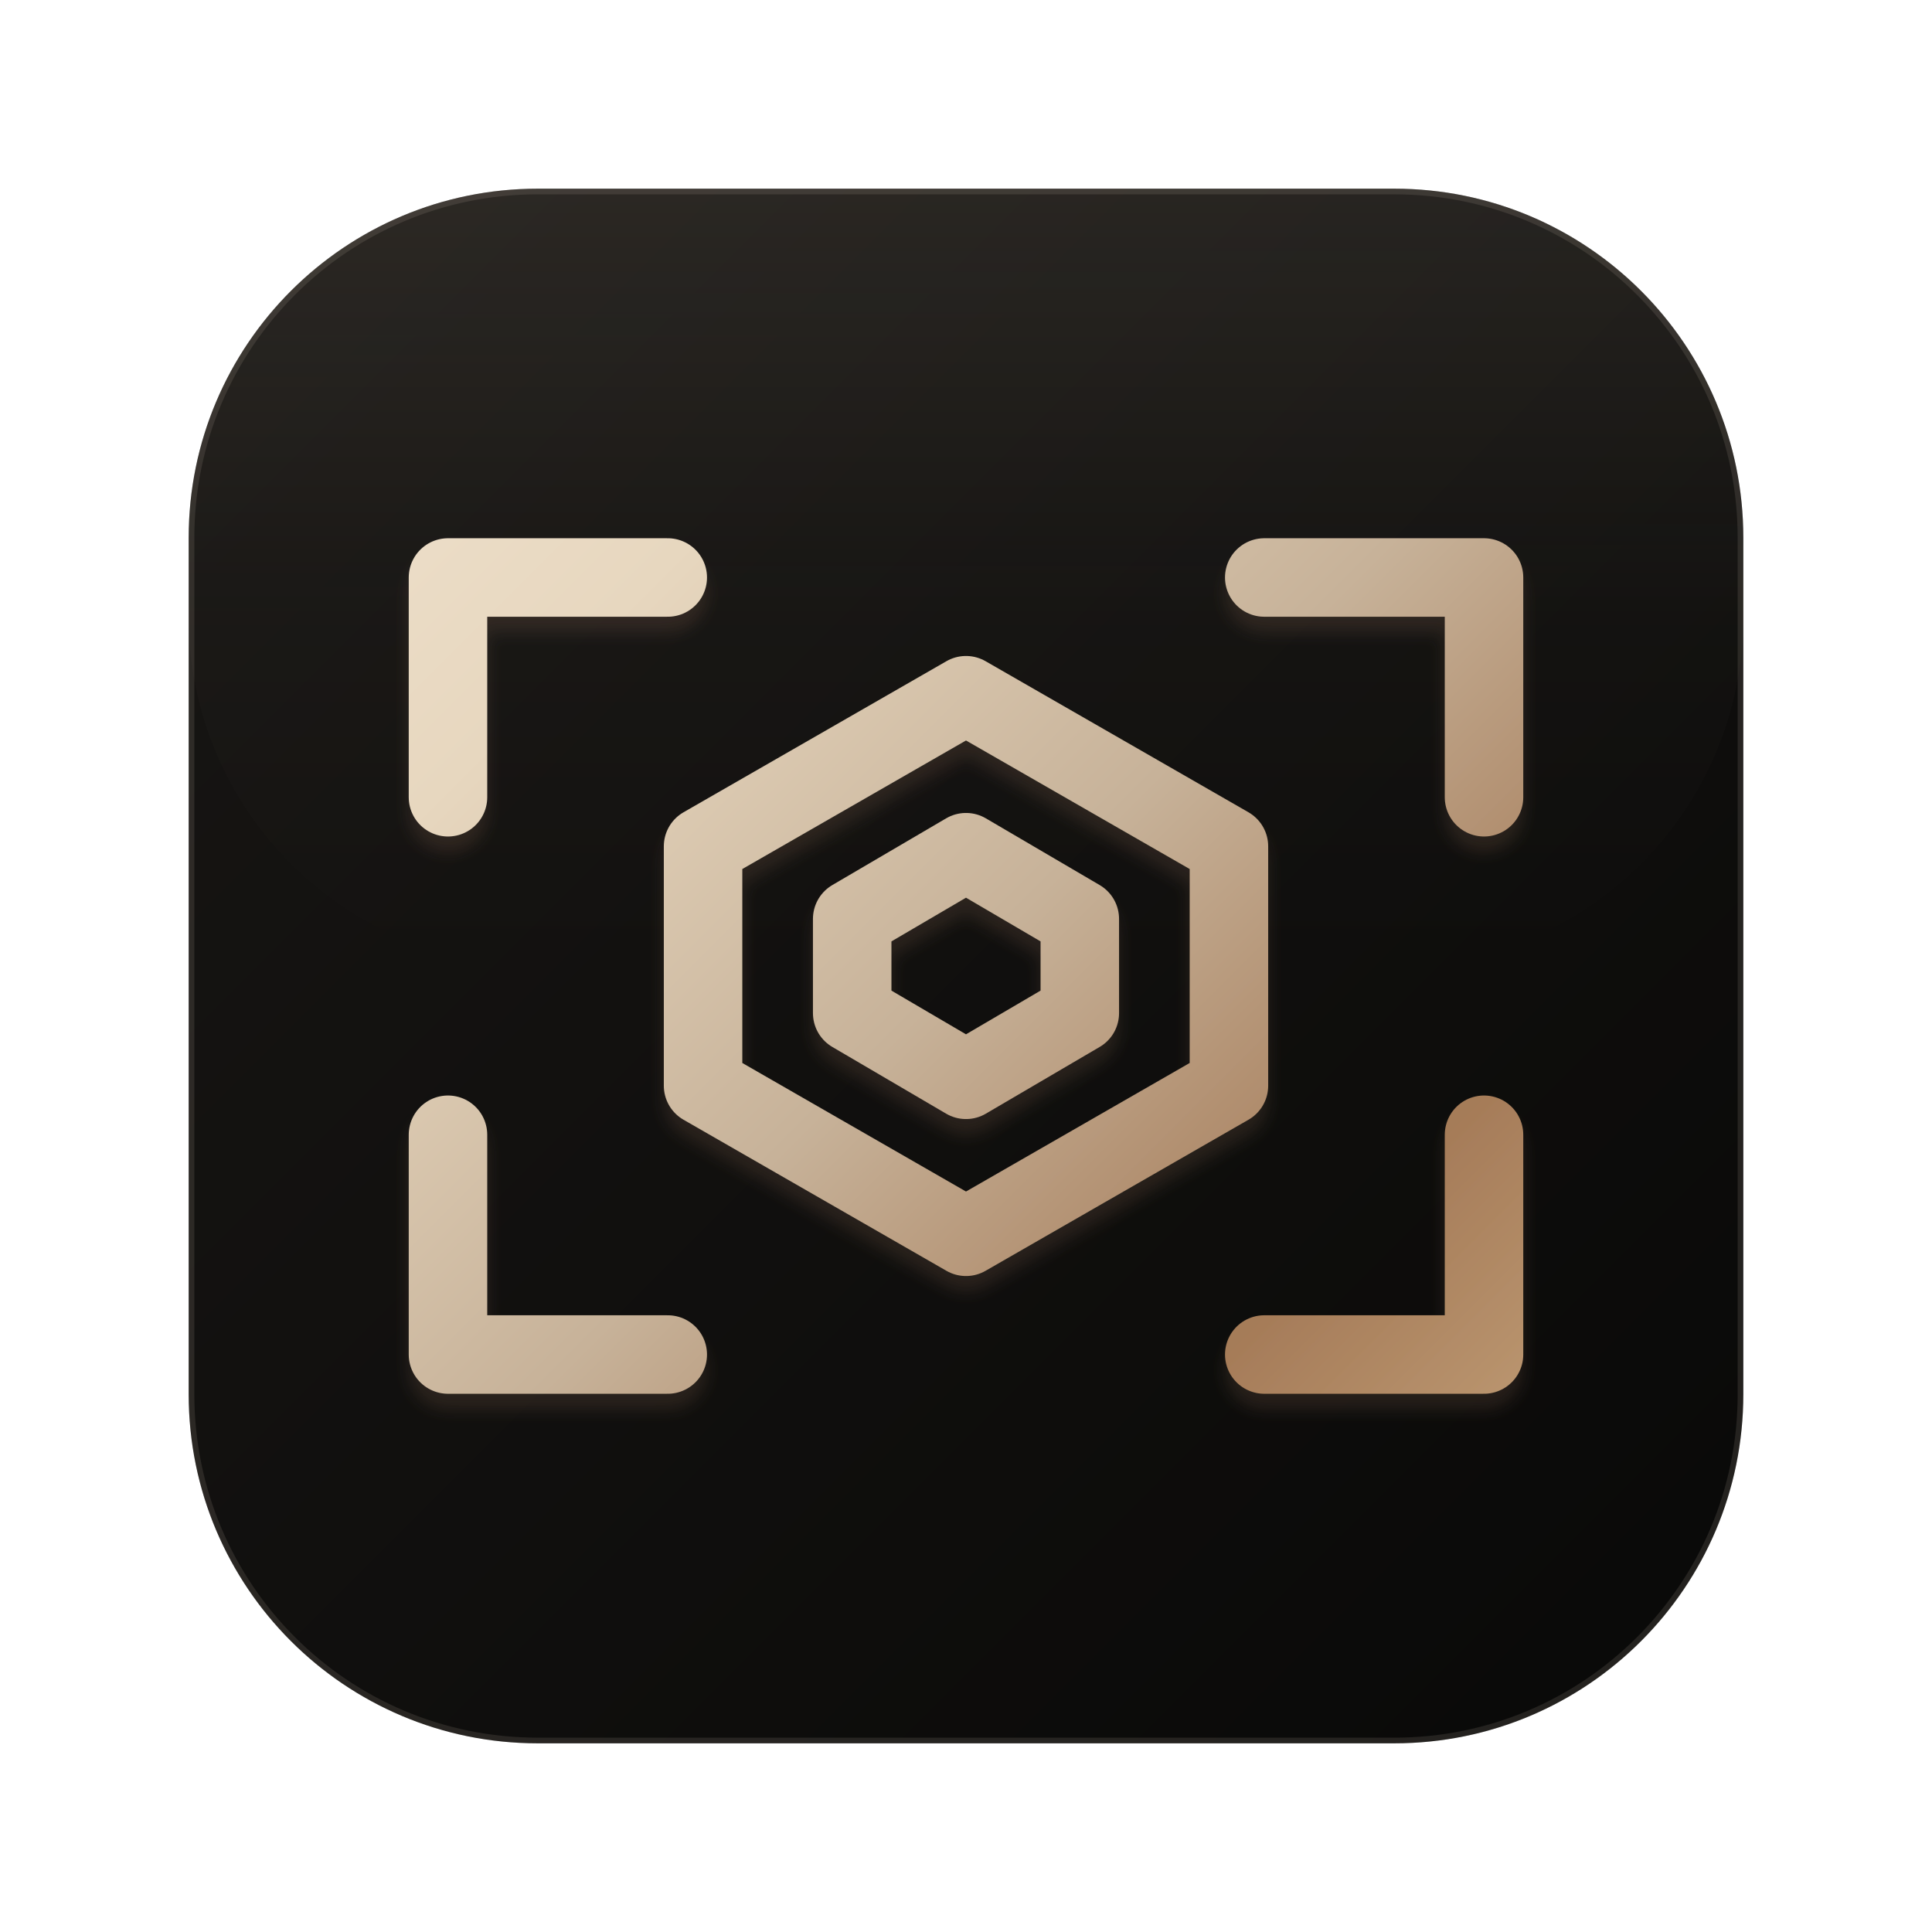
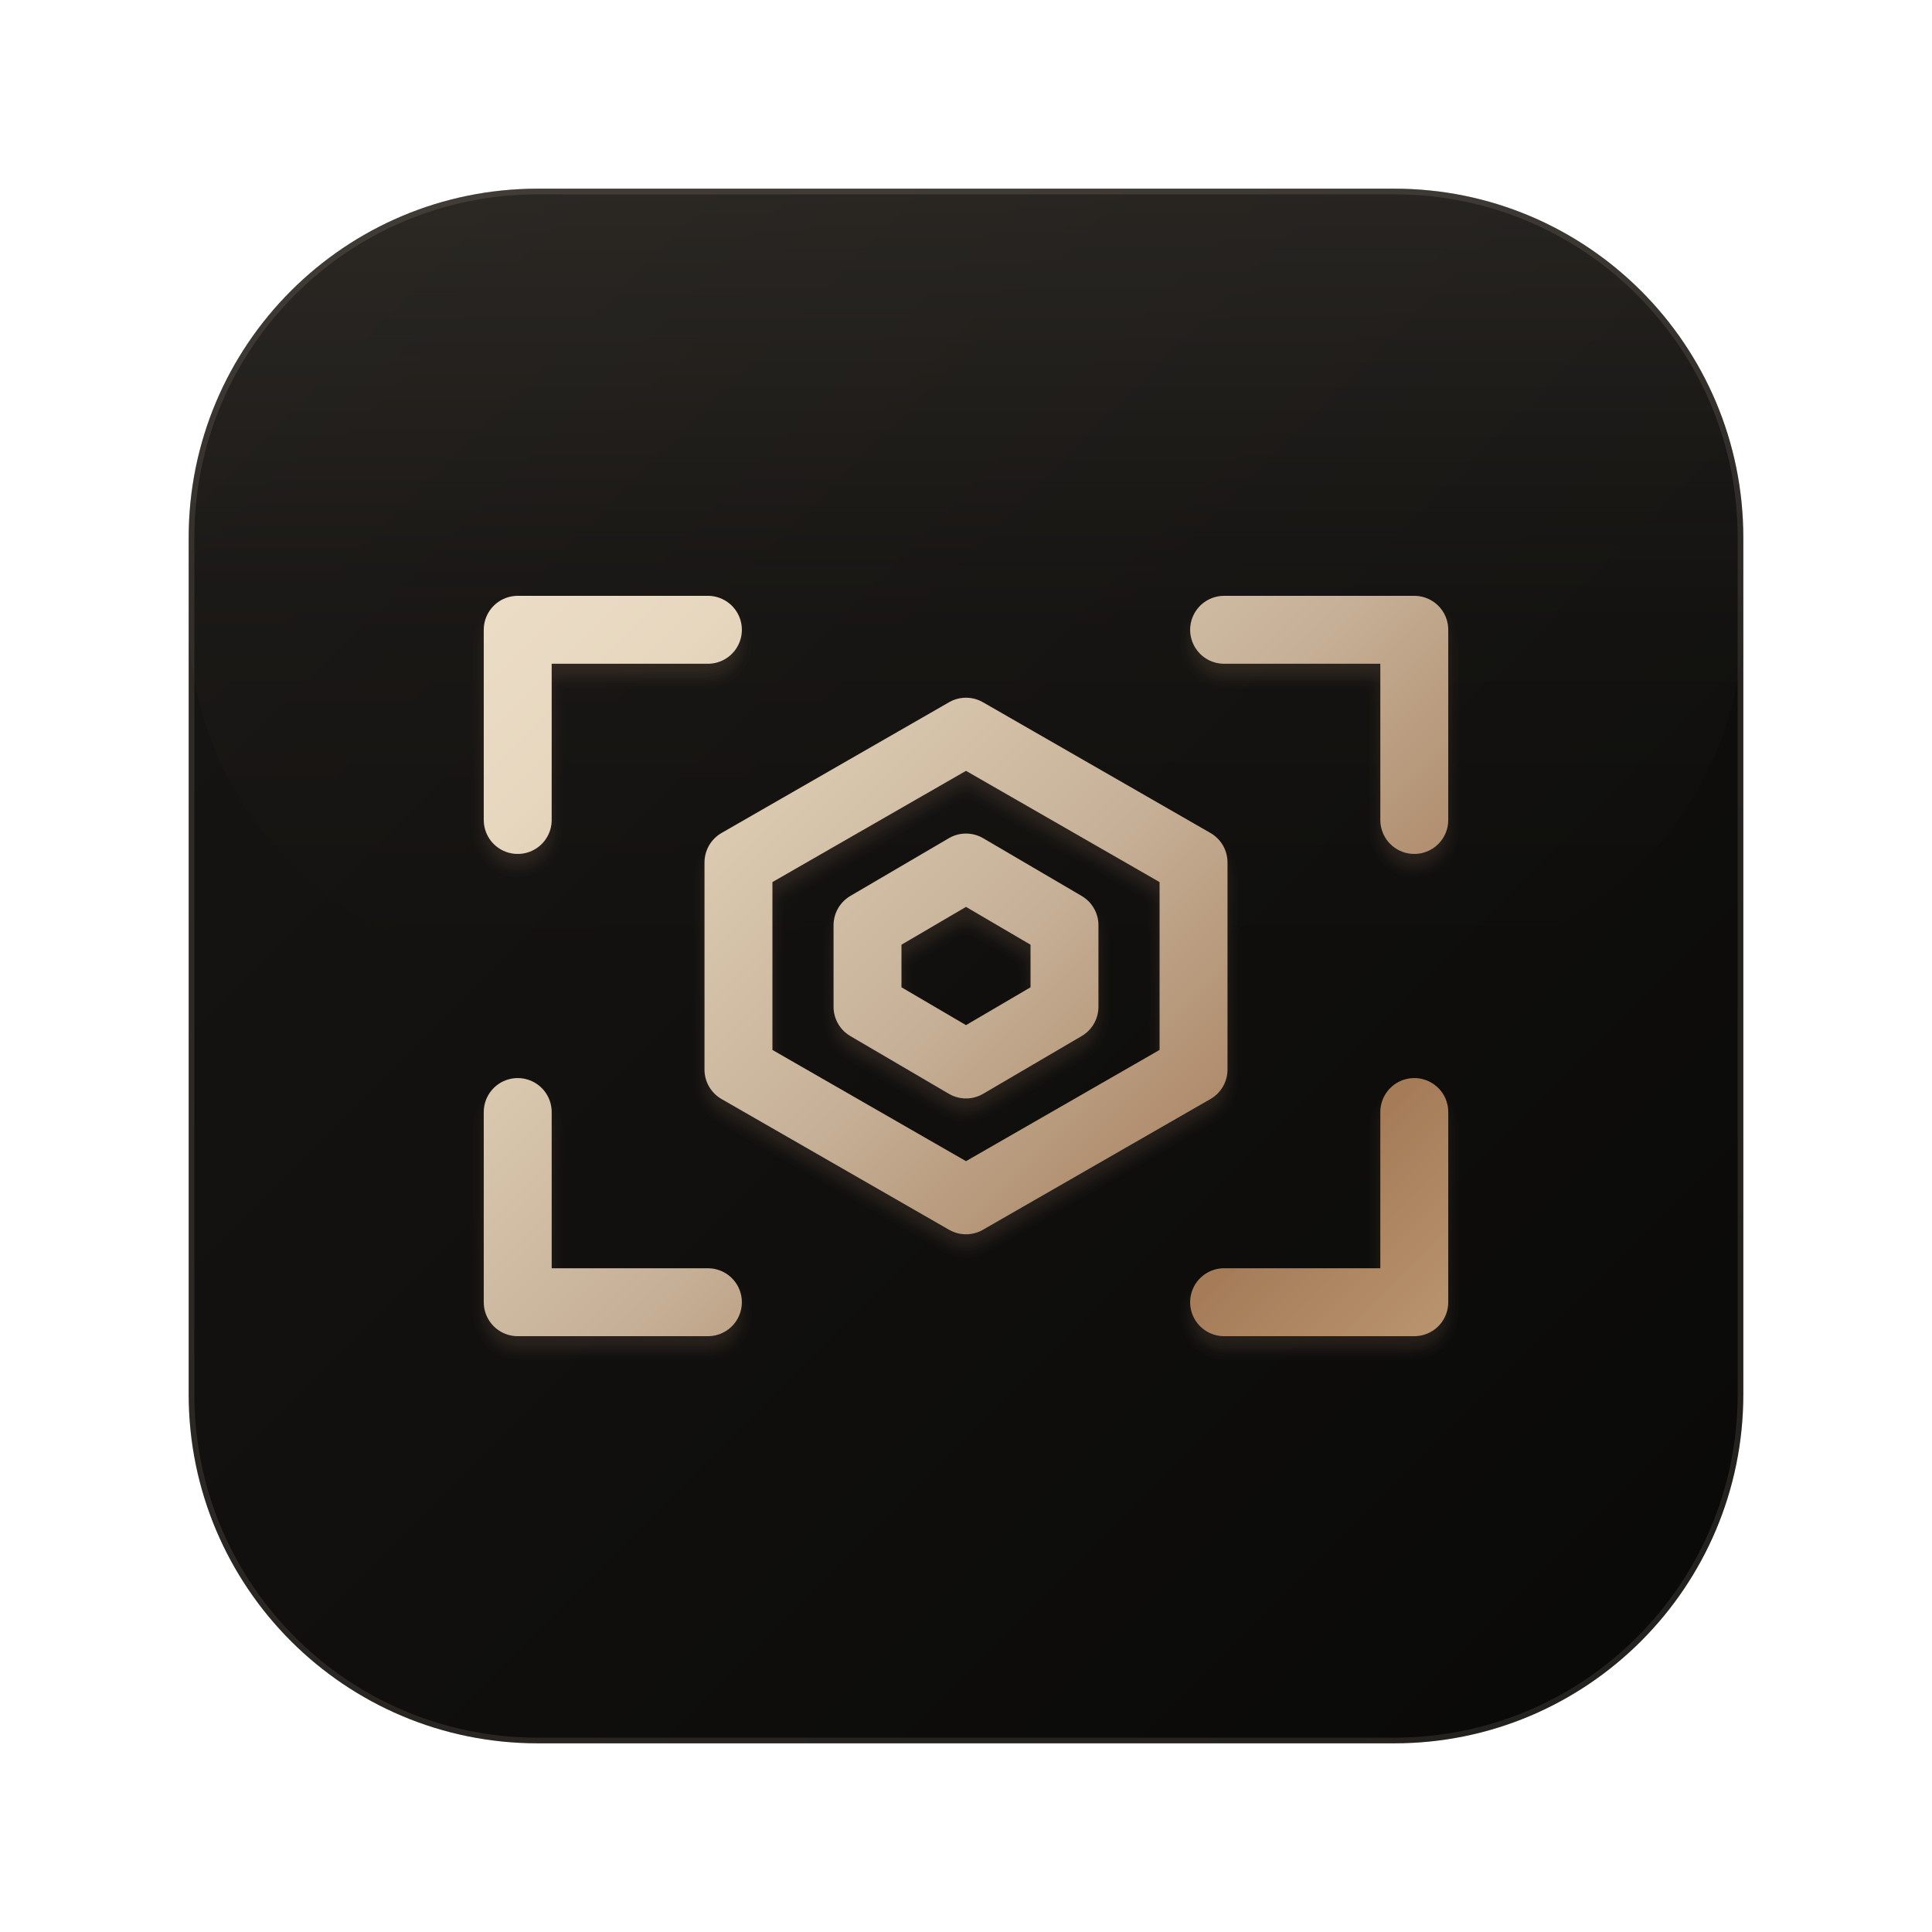
<svg xmlns="http://www.w3.org/2000/svg" width="1024" height="1024" viewBox="0 0 1024 1024" data-variant="graphite-sand">
  <defs>
    <linearGradient id="screenshot-graphite-sand-bg" x1="0" y1="0" x2="1" y2="1">
      <stop offset="0" stop-color="#181614" />
      <stop offset="1" stop-color="#090908" />
    </linearGradient>
    <linearGradient id="screenshot-graphite-sand-rim" x1="0" y1="0" x2="0" y2="1">
      <stop offset="0" stop-color="#E7D7BF" stop-opacity="0.10" />
      <stop offset="0.55" stop-color="#E7D7BF" stop-opacity="0.02" />
      <stop offset="1" stop-color="#E7D7BF" stop-opacity="0" />
    </linearGradient>
    <linearGradient id="screenshot-graphite-sand-metal" x1="140" y1="140" x2="884" y2="884" gradientUnits="userSpaceOnUse">
      <stop offset="0" stop-color="#F3E6D4" />
      <stop offset="0.26" stop-color="#E7D7BF" />
      <stop offset="0.50" stop-color="#C7B299" />
      <stop offset="0.72" stop-color="#A57B58" />
      <stop offset="1" stop-color="#D7B98F" />
    </linearGradient>
    <filter id="screenshot-graphite-sand-depth" x="-28%" y="-24%" width="156%" height="164%">
      <feDropShadow dx="0" dy="26" stdDeviation="10" flood-color="#000000" flood-opacity="0.55" />
      <feDropShadow dx="0" dy="8" stdDeviation="4" flood-color="#9B7659" flood-opacity="0.18" />
    </filter>
  </defs>
  <rect x="100" y="100" width="824" height="824" rx="185" fill="url(#screenshot-graphite-sand-bg)" />
  <rect x="100" y="100" width="824" height="412" rx="185" fill="url(#screenshot-graphite-sand-rim)" />
  <rect x="101.5" y="101.5" width="821" height="821" rx="183.5" fill="none" stroke="#E7D7BF" stroke-opacity="0.12" stroke-width="3" />
-   <g id="screenshot-graphite-sand-mark" fill="none" stroke="url(#screenshot-graphite-sand-metal)" stroke-width="40" stroke-linecap="round" stroke-linejoin="round" filter="url(#screenshot-graphite-sand-depth)" transform="translate(512 512) scale(1.04) translate(-512 -512)">
+   <g id="screenshot-graphite-sand-mark" fill="none" stroke="url(#screenshot-graphite-sand-metal)" stroke-width="40" stroke-linecap="round" stroke-linejoin="round" filter="url(#screenshot-graphite-sand-depth)" transform="translate(512 512) scale(0.90) translate(-512 -512)">
    <path data-role="capture-corners" d="M 360 314 H 248 V 426 M 664 314 H 776 V 426 M 360 710 H 248 V 598 M 664 710 H 776 V 598" />
    <path data-role="capture-aperture" d="M 512 374 L 646 451 V 573 L 512 650 L 378 573 V 451 Z M 512 454 L 570 488 V 536 L 512 570 L 454 536 V 488 Z" />
  </g>
</svg>
